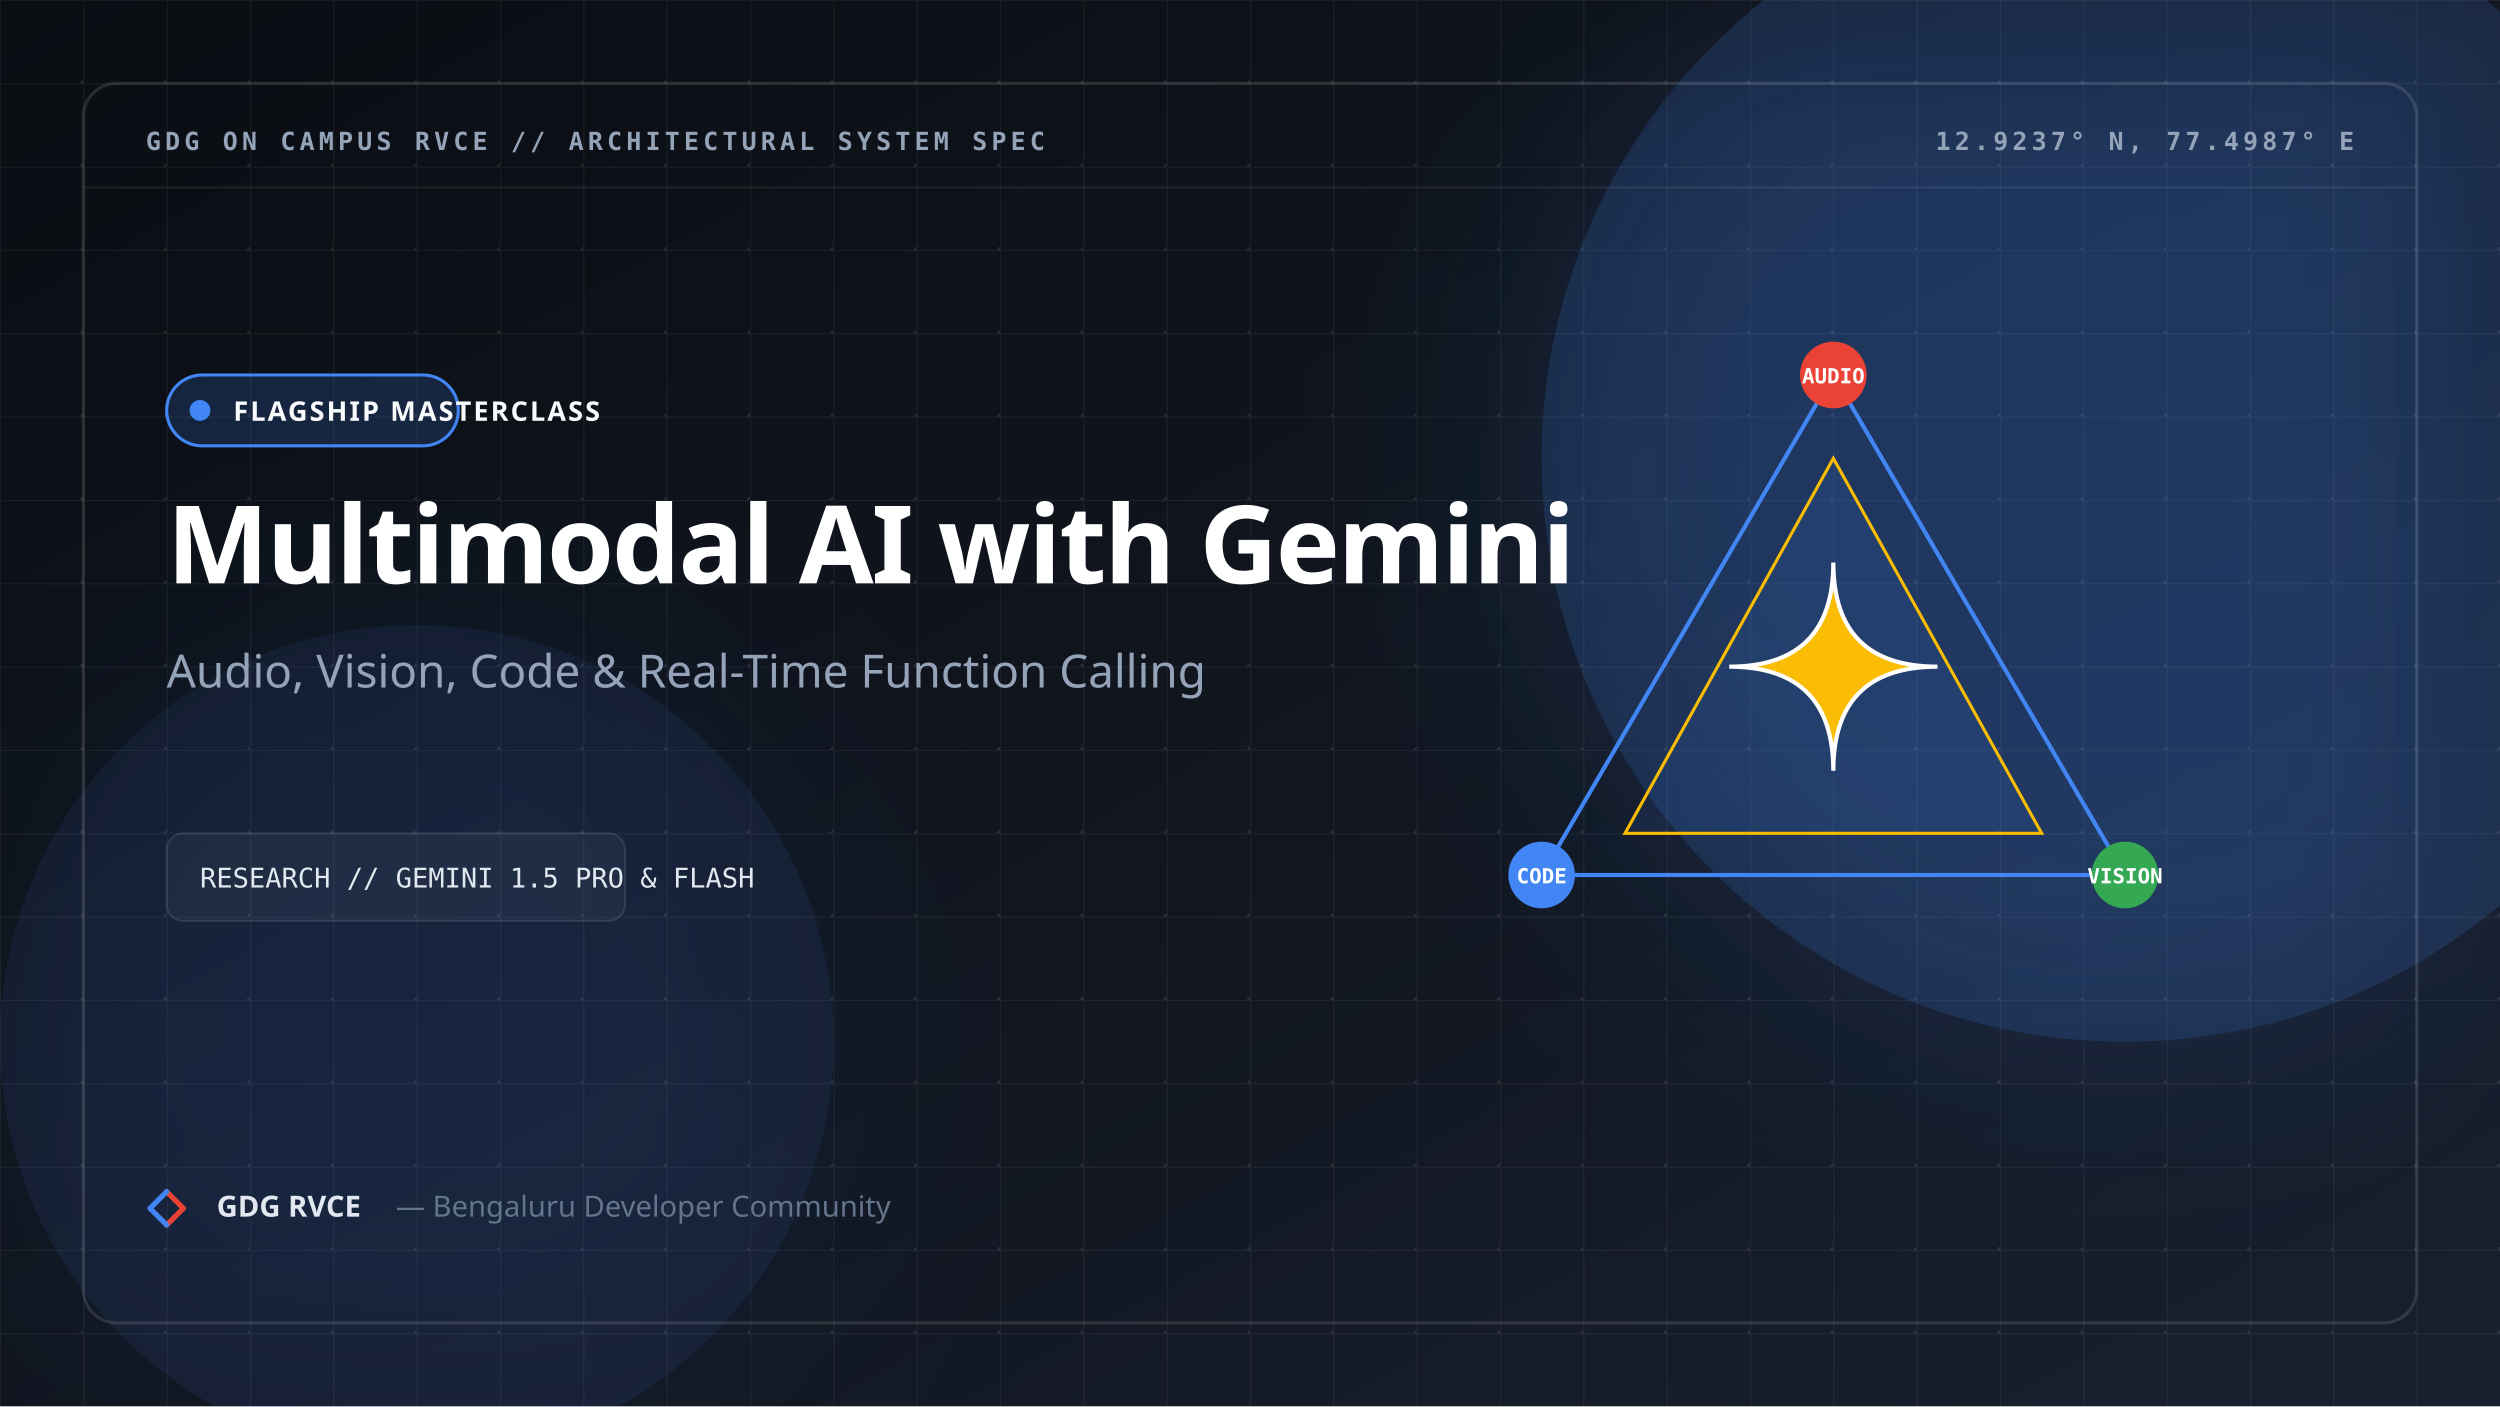
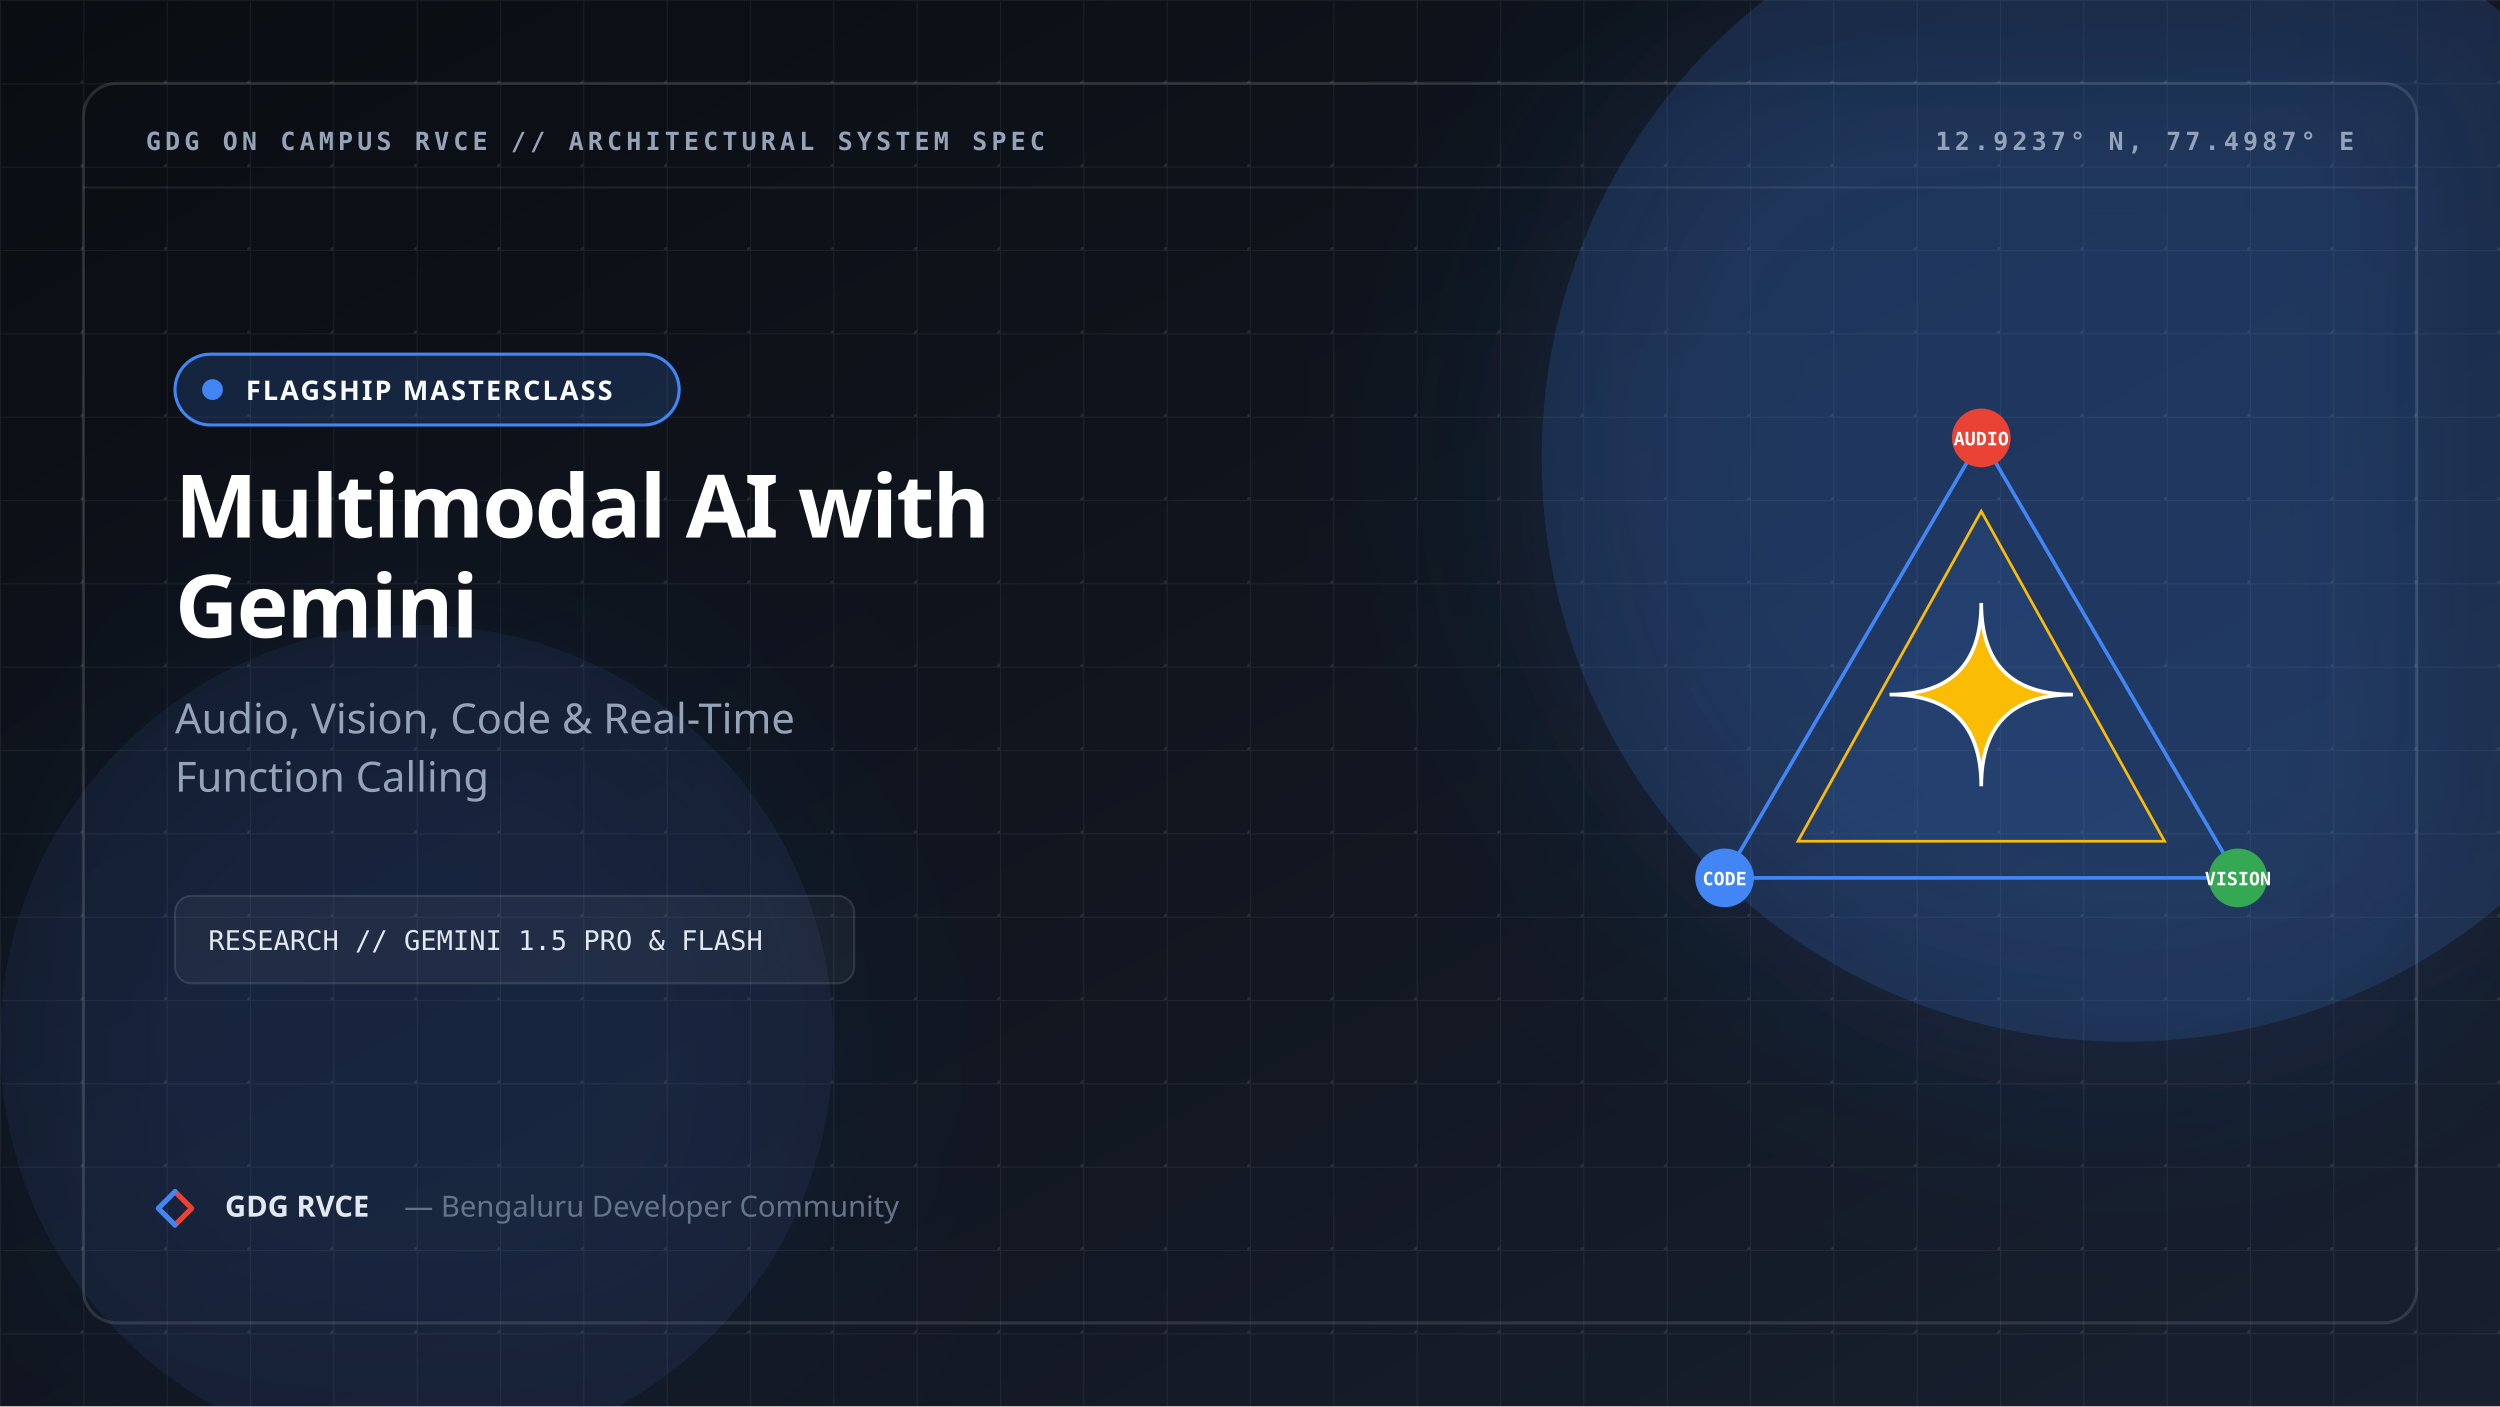
<svg xmlns="http://www.w3.org/2000/svg" viewBox="0 0 1200 675" width="1200px" height="675px" fill="none">
  <defs>
    <linearGradient id="bgGrad" x1="0" y1="0" x2="1" y2="1">
      <stop offset="0%" stop-color="#0A0D12" />
      <stop offset="60%" stop-color="#121721" />
      <stop offset="100%" stop-color="#182030" />
    </linearGradient>
    <linearGradient id="accentGrad" x1="0" y1="0" x2="1" y2="1">
      <stop offset="0%" stop-color="#4285F4" />
      <stop offset="100%" stop-color="#FFFFFF" stop-opacity="0.8" />
    </linearGradient>
    <filter id="softGlow" x="-20%" y="-20%" width="140%" height="140%">
      <feGaussianBlur stdDeviation="60" result="blur" />
      <feComposite in="SourceGraphic" in2="blur" operator="over" />
    </filter>
    <pattern id="gridPattern" width="40" height="40" patternUnits="userSpaceOnUse">
      <path d="M 40 0 L 0 0 0 40" fill="none" stroke="rgba(255,255,255,0.06)" stroke-width="1" />
      <circle cx="40" cy="40" r="1.5" fill="rgba(255,255,255,0.1)" />
    </pattern>
  </defs>
  <rect width="1200" height="675" fill="url(#bgGrad)" />
  <rect width="1200" height="675" fill="url(#gridPattern)" />
  <circle cx="1020" cy="220" r="280" fill="#4285F4" fill-opacity="0.16" filter="url(#softGlow)" />
  <circle cx="200" cy="500" r="200" fill="#4285F4" fill-opacity="0.08" filter="url(#softGlow)" />
  <rect x="40" y="40" width="1120" height="595" rx="16" fill="none" stroke="rgba(255,255,255,0.12)" stroke-width="1.5" />
  <line x1="40" y1="90" x2="1160" y2="90" stroke="rgba(255,255,255,0.08)" stroke-width="1" />
  <text x="70" y="72" font-family="monospace" font-size="12" font-weight="600" fill="#94A3B8" letter-spacing="2">GDG ON CAMPUS RVCE // ARCHITECTURAL SYSTEM SPEC</text>
  <text x="1130" y="72" font-family="monospace" font-size="12" font-weight="600" fill="#94A3B8" text-anchor="end" letter-spacing="2">12.9237° N, 77.4987° E</text>
-   <g transform="translate(80, 180)">
-     <rect x="0" y="0" width="140" height="34" rx="17" fill="#4285F4" fill-opacity="0.18" stroke="#4285F4" stroke-width="1.5" />
-     <circle cx="16" cy="17" r="5" fill="#4285F4" />
-     <text x="32" y="22" font-family="sans-serif" font-size="13" font-weight="bold" fill="#F8FAFC" letter-spacing="1">FLAGSHIP MASTERCLASS</text>
-     <text x="0" y="100" font-family="sans-serif" font-size="52" font-weight="800" fill="#FFFFFF" letter-spacing="-1">Multimodal AI with Gemini</text>
-     <text x="0" y="150" font-family="sans-serif" font-size="22" font-weight="500" fill="#94A3B8">Audio, Vision, Code &amp; Real-Time Function Calling</text>
-     <g transform="translate(0, 220)">
-       <rect x="0" y="0" width="220" height="42" rx="8" fill="rgba(255,255,255,0.04)" stroke="rgba(255,255,255,0.1)" stroke-width="1" />
+   <g transform="translate(84, 170)">
+     <rect x="0" y="0" width="242" height="34" rx="17" fill="#4285F4" fill-opacity="0.18" stroke="#4285F4" stroke-width="1.5" />
+     <circle cx="18" cy="17" r="5" fill="#4285F4" />
+     <text x="34" y="22" font-family="sans-serif" font-size="13" font-weight="bold" fill="#F8FAFC" letter-spacing="1">FLAGSHIP MASTERCLASS</text>
+     <text x="0" y="88" font-family="sans-serif" font-size="42" font-weight="800" fill="#FFFFFF" letter-spacing="-0.8">
+       <tspan x="0" dy="0">Multimodal AI with</tspan>
+       <tspan x="0" dy="48">Gemini</tspan>
+     </text>
+     <text x="0" y="182" font-family="sans-serif" font-size="20" font-weight="500" fill="#94A3B8">
+       <tspan x="0" dy="0">Audio, Vision, Code &amp; Real-Time</tspan>
+       <tspan x="0" dy="28">Function Calling</tspan>
+     </text>
+     <g transform="translate(0, 260)">
+       <rect x="0" y="0" width="326" height="42" rx="8" fill="rgba(255,255,255,0.04)" stroke="rgba(255,255,255,0.12)" stroke-width="1" />
      <text x="16" y="26" font-family="monospace" font-size="13" fill="#E2E8F0">RESEARCH // GEMINI 1.5 PRO &amp; FLASH</text>
    </g>
  </g>
-   <g transform="translate(680, 140)">
+   <g transform="translate(775, 175) scale(0.88)">
    <polygon points="200,40 340,280 60,280" fill="none" stroke="#4285F4" stroke-width="2" />
    <polygon points="200,80 300,260 100,260" fill="rgba(66,133,244,0.1)" stroke="#FBBC04" stroke-width="1.5" />
    <circle cx="200" cy="40" r="16" fill="#EA4335" />
    <text x="200" y="44" font-family="monospace" font-size="10" font-weight="bold" fill="#FFFFFF" text-anchor="middle">AUDIO</text>
    <circle cx="340" cy="280" r="16" fill="#34A853" />
    <text x="340" y="284" font-family="monospace" font-size="10" font-weight="bold" fill="#FFFFFF" text-anchor="middle">VISION</text>
    <circle cx="60" cy="280" r="16" fill="#4285F4" />
    <text x="60" y="284" font-family="monospace" font-size="10" font-weight="bold" fill="#FFFFFF" text-anchor="middle">CODE</text>
    <path d="M200 130Q200 180 150 180Q200 180 200 230Q200 180 250 180Q200 180 200 130Z" fill="#FBBC04" stroke="#FFFFFF" stroke-width="2" />
  </g>
-   <g transform="translate(80, 580)">
+   <g transform="translate(84, 580)">
    <path d="M0 8L8 0L0 -8" stroke="#EA4335" stroke-width="2.5" stroke-linecap="round" stroke-linejoin="round" />
    <path d="M0 -8L-8 0L0 8" stroke="#4285F4" stroke-width="2.5" stroke-linecap="round" stroke-linejoin="round" />
    <text x="24" y="4" font-family="sans-serif" font-size="14" font-weight="700" fill="#E2E8F0">GDG RVCE</text>
    <text x="110" y="4" font-family="sans-serif" font-size="14" fill="#64748B">— Bengaluru Developer Community</text>
  </g>
</svg>
